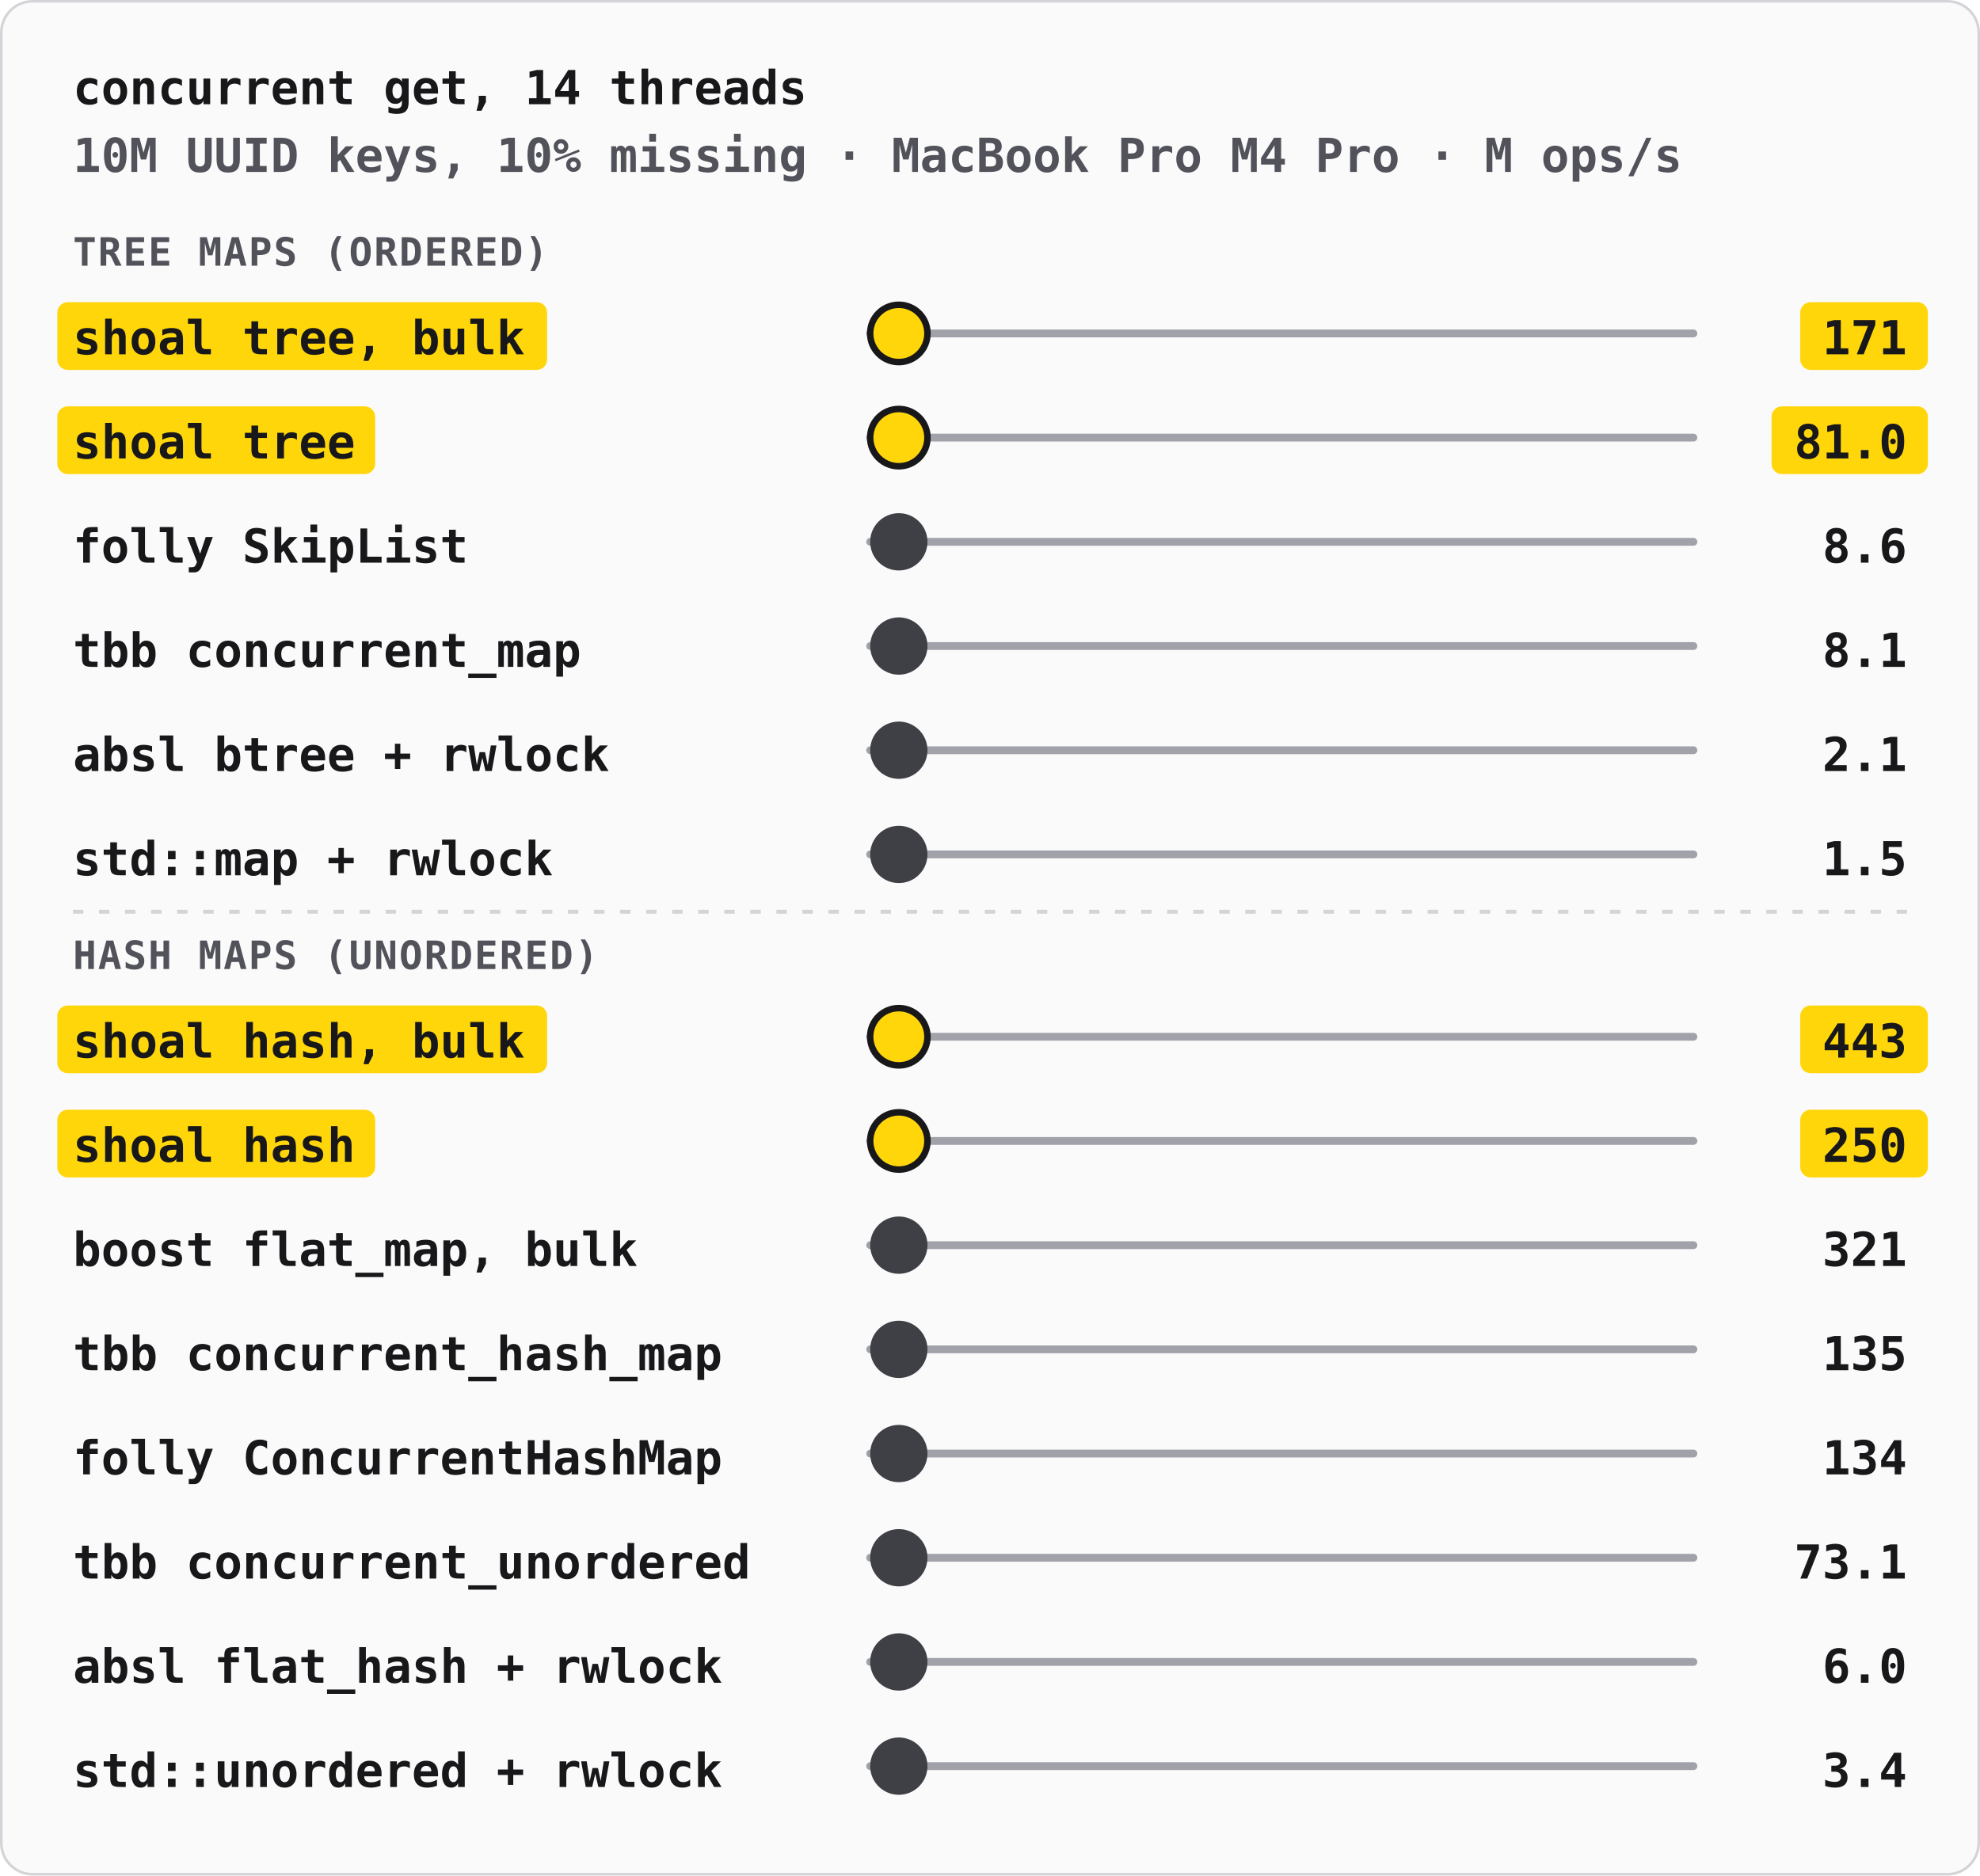
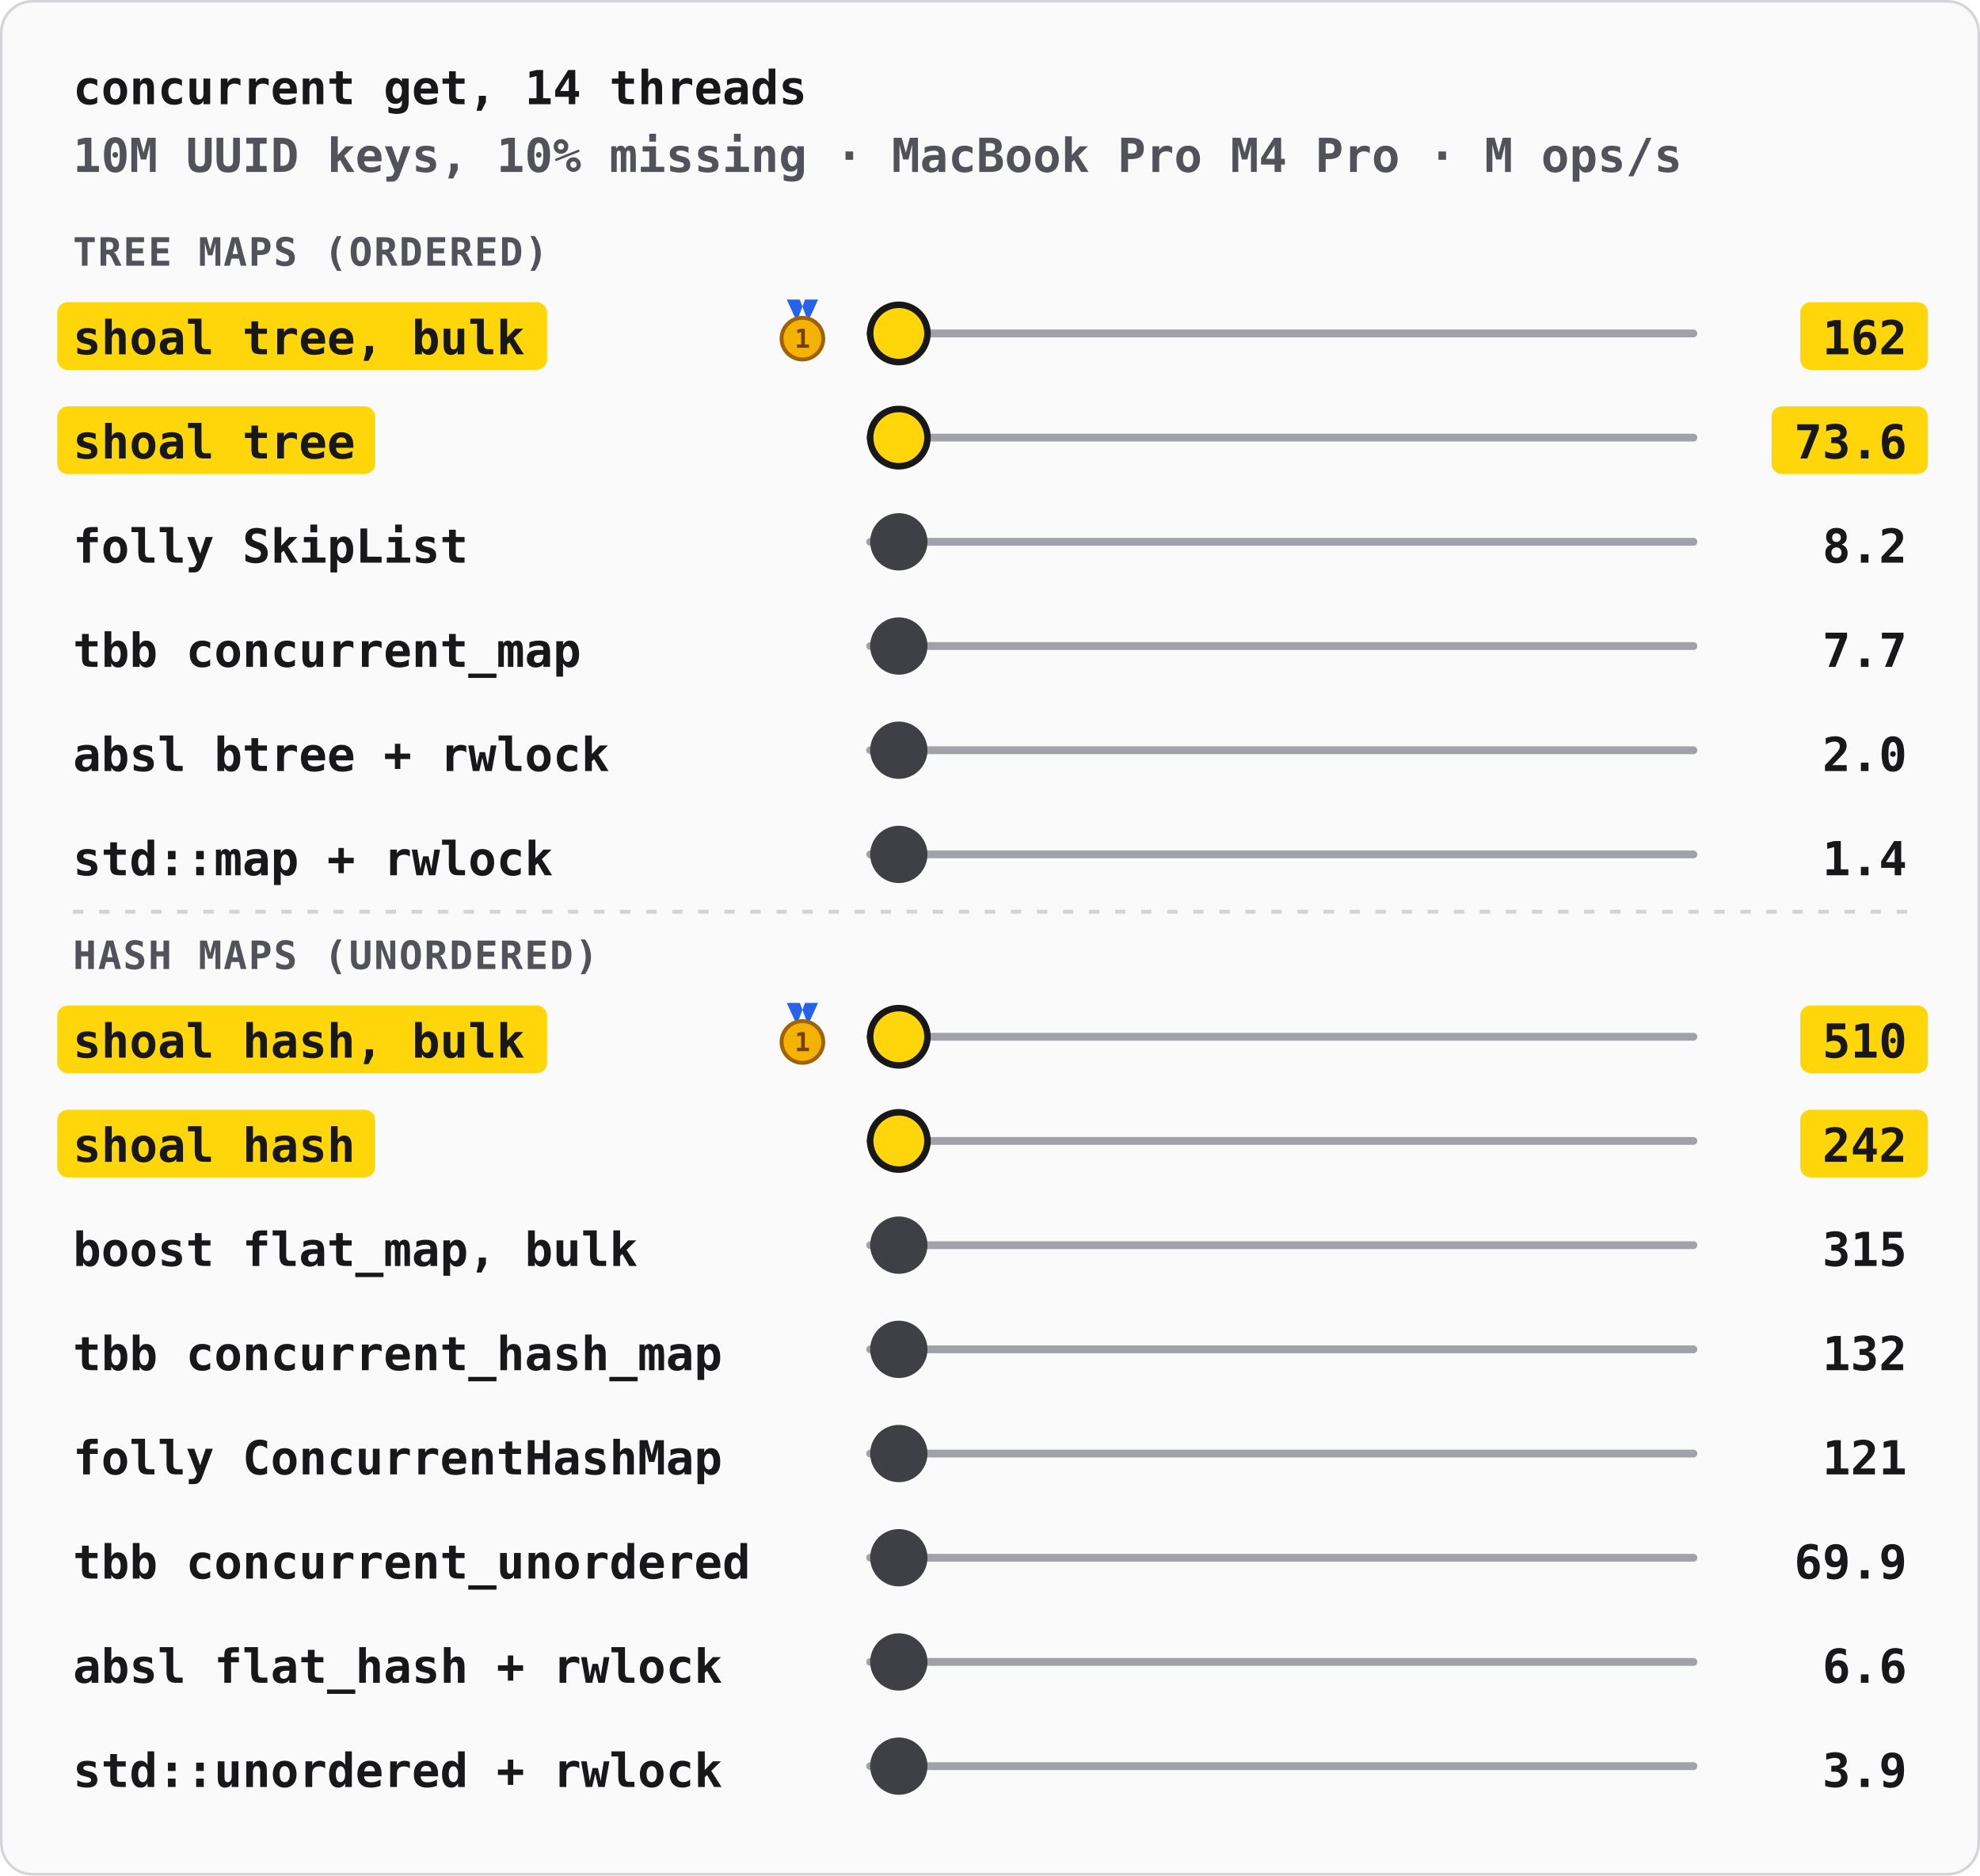
- <svg xmlns="http://www.w3.org/2000/svg" width="760" height="720" viewBox="0 0 760 720" role="img" aria-label="Concurrent get, 14 threads on 10M UUID keys, 10% missing, MacBook Pro M4 Pro, in million operations per second: shoal tree, bulk 171, shoal tree 81.0, tbb concurrent_map 8.1, folly SkipList 8.6, absl btree + rwlock 2.1, std::map + rwlock 1.5, shoal hash, bulk 443, shoal hash 250, boost flat_map, bulk 321, folly ConcurrentHashMap 134, tbb concurrent_hash_map 135, tbb concurrent_unordered 73.1, absl flat_hash + rwlock 6.0, std::unordered + rwlock 3.4.">
+ <svg xmlns="http://www.w3.org/2000/svg" width="760" height="720" viewBox="0 0 760 720" role="img" aria-label="Concurrent get, 14 threads on 10M UUID keys, 10% missing, MacBook Pro M4 Pro, in million operations per second: shoal tree, bulk 162, shoal tree 73.6, tbb concurrent_map 7.7, folly SkipList 8.2, absl btree + rwlock 2.0, std::map + rwlock 1.4, shoal hash, bulk 510, shoal hash 242, boost flat_map, bulk 315, folly ConcurrentHashMap 121, tbb concurrent_hash_map 132, tbb concurrent_unordered 69.9, absl flat_hash + rwlock 6.6, std::unordered + rwlock 3.9. Fastest in tree maps (ordered), shoal tree, bulk; hash maps (unordered), shoal hash, bulk.">
  <style>
    text { font-family: ui-monospace, SFMono-Regular, Menlo, Consolas, monospace; font-size: 18px; font-weight: 600; fill: #18181b; }
    .title { font-weight: 800; }
    .muted { fill: #52525b; }
    .heat { fill: #52525b; font-size: 15px; font-weight: 700; letter-spacing: 0.04em; }
    .ours { font-weight: 800; }
    .value { text-anchor: end; }
    .highlight { fill: #ffd60a; }
    .track { stroke: #a1a1aa; stroke-width: 3; stroke-linecap: round; }
    .rule { stroke: #d4d4d8; stroke-width: 1.5; stroke-dasharray: 4 6; }
+     .medal-ribbon { fill: #2563eb; }
+     .medal { fill: #f5b301; stroke: #a16207; stroke-width: 1.5; }
+     .medal-rank { font-size: 10px; font-weight: 800; fill: #713f12; text-anchor: middle; }
    .ball { animation: bounce linear infinite alternate; }
    @keyframes bounce { to { transform: translateX(294px); } }
  </style>
  <rect x="0.5" y="0.5" width="759" height="719" rx="12" fill="#fafafa" stroke="#d4d4d8" />
  <text class="title" x="28" y="40">concurrent get, 14 threads</text>
  <text class="muted" x="28" y="66">10M UUID keys, 10% missing · MacBook Pro M4 Pro · M ops/s</text>
  <text class="heat" x="28" y="102">TREE MAPS (ORDERED)</text>
  <rect class="highlight" x="22" y="116" width="188" height="26" rx="4" />
  <rect class="highlight" x="691" y="116" width="49" height="26" rx="4" />
  <text class="ours" x="28" y="136">shoal tree, bulk</text>
  <line class="track" x1="334" y1="128" x2="650" y2="128" />
-   <circle class="ball" cx="345" cy="128" r="11" fill="#ffd60a" stroke="#18181b" stroke-width="2.5" style="animation-duration: 1.55s" />
-   <text class="ours value" x="732" y="136">171</text>
+   <circle class="ball" cx="345" cy="128" r="11" fill="#ffd60a" stroke="#18181b" stroke-width="2.5" style="animation-duration: 1.89s" />
+   <text class="ours value" x="732" y="136">162</text>
+   <path class="medal-ribbon" d="M302 115 h5 l3 8 -3 3 z M314 115 h-5 l-3 8 3 3 z" />
+   <circle class="medal" cx="308" cy="130" r="8" />
+   <text class="medal-rank" x="308" y="133.5">1</text>
  <rect class="highlight" x="22" y="156" width="122" height="26" rx="4" />
  <rect class="highlight" x="680" y="156" width="60" height="26" rx="4" />
  <text class="ours" x="28" y="176">shoal tree</text>
  <line class="track" x1="334" y1="168" x2="650" y2="168" />
-   <circle class="ball" cx="345" cy="168" r="11" fill="#ffd60a" stroke="#18181b" stroke-width="2.5" style="animation-duration: 3.28s" />
-   <text class="ours value" x="732" y="176">81.0</text>
+   <circle class="ball" cx="345" cy="168" r="11" fill="#ffd60a" stroke="#18181b" stroke-width="2.5" style="animation-duration: 4.16s" />
+   <text class="ours value" x="732" y="176">73.6</text>
  <text x="28" y="216">folly SkipList</text>
  <line class="track" x1="334" y1="208" x2="650" y2="208" />
-   <circle class="ball" cx="345" cy="208" r="11" fill="#3f3f46" style="animation-duration: 30.89s" />
-   <text class="value" x="732" y="216">8.6</text>
+   <circle class="ball" cx="345" cy="208" r="11" fill="#3f3f46" style="animation-duration: 37.35s" />
+   <text class="value" x="732" y="216">8.2</text>
  <text x="28" y="256">tbb concurrent_map</text>
  <line class="track" x1="334" y1="248" x2="650" y2="248" />
-   <circle class="ball" cx="345" cy="248" r="11" fill="#3f3f46" style="animation-duration: 32.79s" />
-   <text class="value" x="732" y="256">8.1</text>
+   <circle class="ball" cx="345" cy="248" r="11" fill="#3f3f46" style="animation-duration: 39.77s" />
+   <text class="value" x="732" y="256">7.7</text>
  <text x="28" y="296">absl btree + rwlock</text>
  <line class="track" x1="334" y1="288" x2="650" y2="288" />
-   <circle class="ball" cx="345" cy="288" r="11" fill="#3f3f46" style="animation-duration: 126.49s" />
-   <text class="value" x="732" y="296">2.1</text>
+   <circle class="ball" cx="345" cy="288" r="11" fill="#3f3f46" style="animation-duration: 153.12s" />
+   <text class="value" x="732" y="296">2.0</text>
  <text x="28" y="336">std::map + rwlock</text>
  <line class="track" x1="334" y1="328" x2="650" y2="328" />
-   <circle class="ball" cx="345" cy="328" r="11" fill="#3f3f46" style="animation-duration: 177.08s" />
-   <text class="value" x="732" y="336">1.5</text>
+   <circle class="ball" cx="345" cy="328" r="11" fill="#3f3f46" style="animation-duration: 218.74s" />
+   <text class="value" x="732" y="336">1.4</text>
  <line class="rule" x1="28" y1="350" x2="732" y2="350" />
  <text class="heat" x="28" y="372">HASH MAPS (UNORDERED)</text>
  <rect class="highlight" x="22" y="386" width="188" height="26" rx="4" />
  <rect class="highlight" x="691" y="386" width="49" height="26" rx="4" />
  <text class="ours" x="28" y="406">shoal hash, bulk</text>
  <line class="track" x1="334" y1="398" x2="650" y2="398" />
  <circle class="ball" cx="345" cy="398" r="11" fill="#ffd60a" stroke="#18181b" stroke-width="2.5" style="animation-duration: 0.60s" />
-   <text class="ours value" x="732" y="406">443</text>
+   <text class="ours value" x="732" y="406">510</text>
+   <path class="medal-ribbon" d="M302 385 h5 l3 8 -3 3 z M314 385 h-5 l-3 8 3 3 z" />
+   <circle class="medal" cx="308" cy="400" r="8" />
+   <text class="medal-rank" x="308" y="403.5">1</text>
  <rect class="highlight" x="22" y="426" width="122" height="26" rx="4" />
  <rect class="highlight" x="691" y="426" width="49" height="26" rx="4" />
  <text class="ours" x="28" y="446">shoal hash</text>
  <line class="track" x1="334" y1="438" x2="650" y2="438" />
-   <circle class="ball" cx="345" cy="438" r="11" fill="#ffd60a" stroke="#18181b" stroke-width="2.5" style="animation-duration: 1.06s" />
-   <text class="ours value" x="732" y="446">250</text>
+   <circle class="ball" cx="345" cy="438" r="11" fill="#ffd60a" stroke="#18181b" stroke-width="2.5" style="animation-duration: 1.26s" />
+   <text class="ours value" x="732" y="446">242</text>
  <text x="28" y="486">boost flat_map, bulk</text>
  <line class="track" x1="334" y1="478" x2="650" y2="478" />
-   <circle class="ball" cx="345" cy="478" r="11" fill="#3f3f46" style="animation-duration: 0.83s" />
-   <text class="value" x="732" y="486">321</text>
+   <circle class="ball" cx="345" cy="478" r="11" fill="#3f3f46" style="animation-duration: 0.97s" />
+   <text class="value" x="732" y="486">315</text>
  <text x="28" y="526">tbb concurrent_hash_map</text>
  <line class="track" x1="334" y1="518" x2="650" y2="518" />
-   <circle class="ball" cx="345" cy="518" r="11" fill="#3f3f46" style="animation-duration: 1.97s" />
-   <text class="value" x="732" y="526">135</text>
+   <circle class="ball" cx="345" cy="518" r="11" fill="#3f3f46" style="animation-duration: 2.31s" />
+   <text class="value" x="732" y="526">132</text>
  <text x="28" y="566">folly ConcurrentHashMap</text>
  <line class="track" x1="334" y1="558" x2="650" y2="558" />
-   <circle class="ball" cx="345" cy="558" r="11" fill="#3f3f46" style="animation-duration: 1.99s" />
-   <text class="value" x="732" y="566">134</text>
+   <circle class="ball" cx="345" cy="558" r="11" fill="#3f3f46" style="animation-duration: 2.52s" />
+   <text class="value" x="732" y="566">121</text>
  <text x="28" y="606">tbb concurrent_unordered</text>
  <line class="track" x1="334" y1="598" x2="650" y2="598" />
-   <circle class="ball" cx="345" cy="598" r="11" fill="#3f3f46" style="animation-duration: 3.63s" />
-   <text class="value" x="732" y="606">73.1</text>
+   <circle class="ball" cx="345" cy="598" r="11" fill="#3f3f46" style="animation-duration: 4.38s" />
+   <text class="value" x="732" y="606">69.9</text>
  <text x="28" y="646">absl flat_hash + rwlock</text>
  <line class="track" x1="334" y1="638" x2="650" y2="638" />
-   <circle class="ball" cx="345" cy="638" r="11" fill="#3f3f46" style="animation-duration: 44.27s" />
-   <text class="value" x="732" y="646">6.0</text>
+   <circle class="ball" cx="345" cy="638" r="11" fill="#3f3f46" style="animation-duration: 46.40s" />
+   <text class="value" x="732" y="646">6.6</text>
  <text x="28" y="686">std::unordered + rwlock</text>
  <line class="track" x1="334" y1="678" x2="650" y2="678" />
-   <circle class="ball" cx="345" cy="678" r="11" fill="#3f3f46" style="animation-duration: 78.12s" />
-   <text class="value" x="732" y="686">3.4</text>
+   <circle class="ball" cx="345" cy="678" r="11" fill="#3f3f46" style="animation-duration: 78.52s" />
+   <text class="value" x="732" y="686">3.9</text>
</svg>
